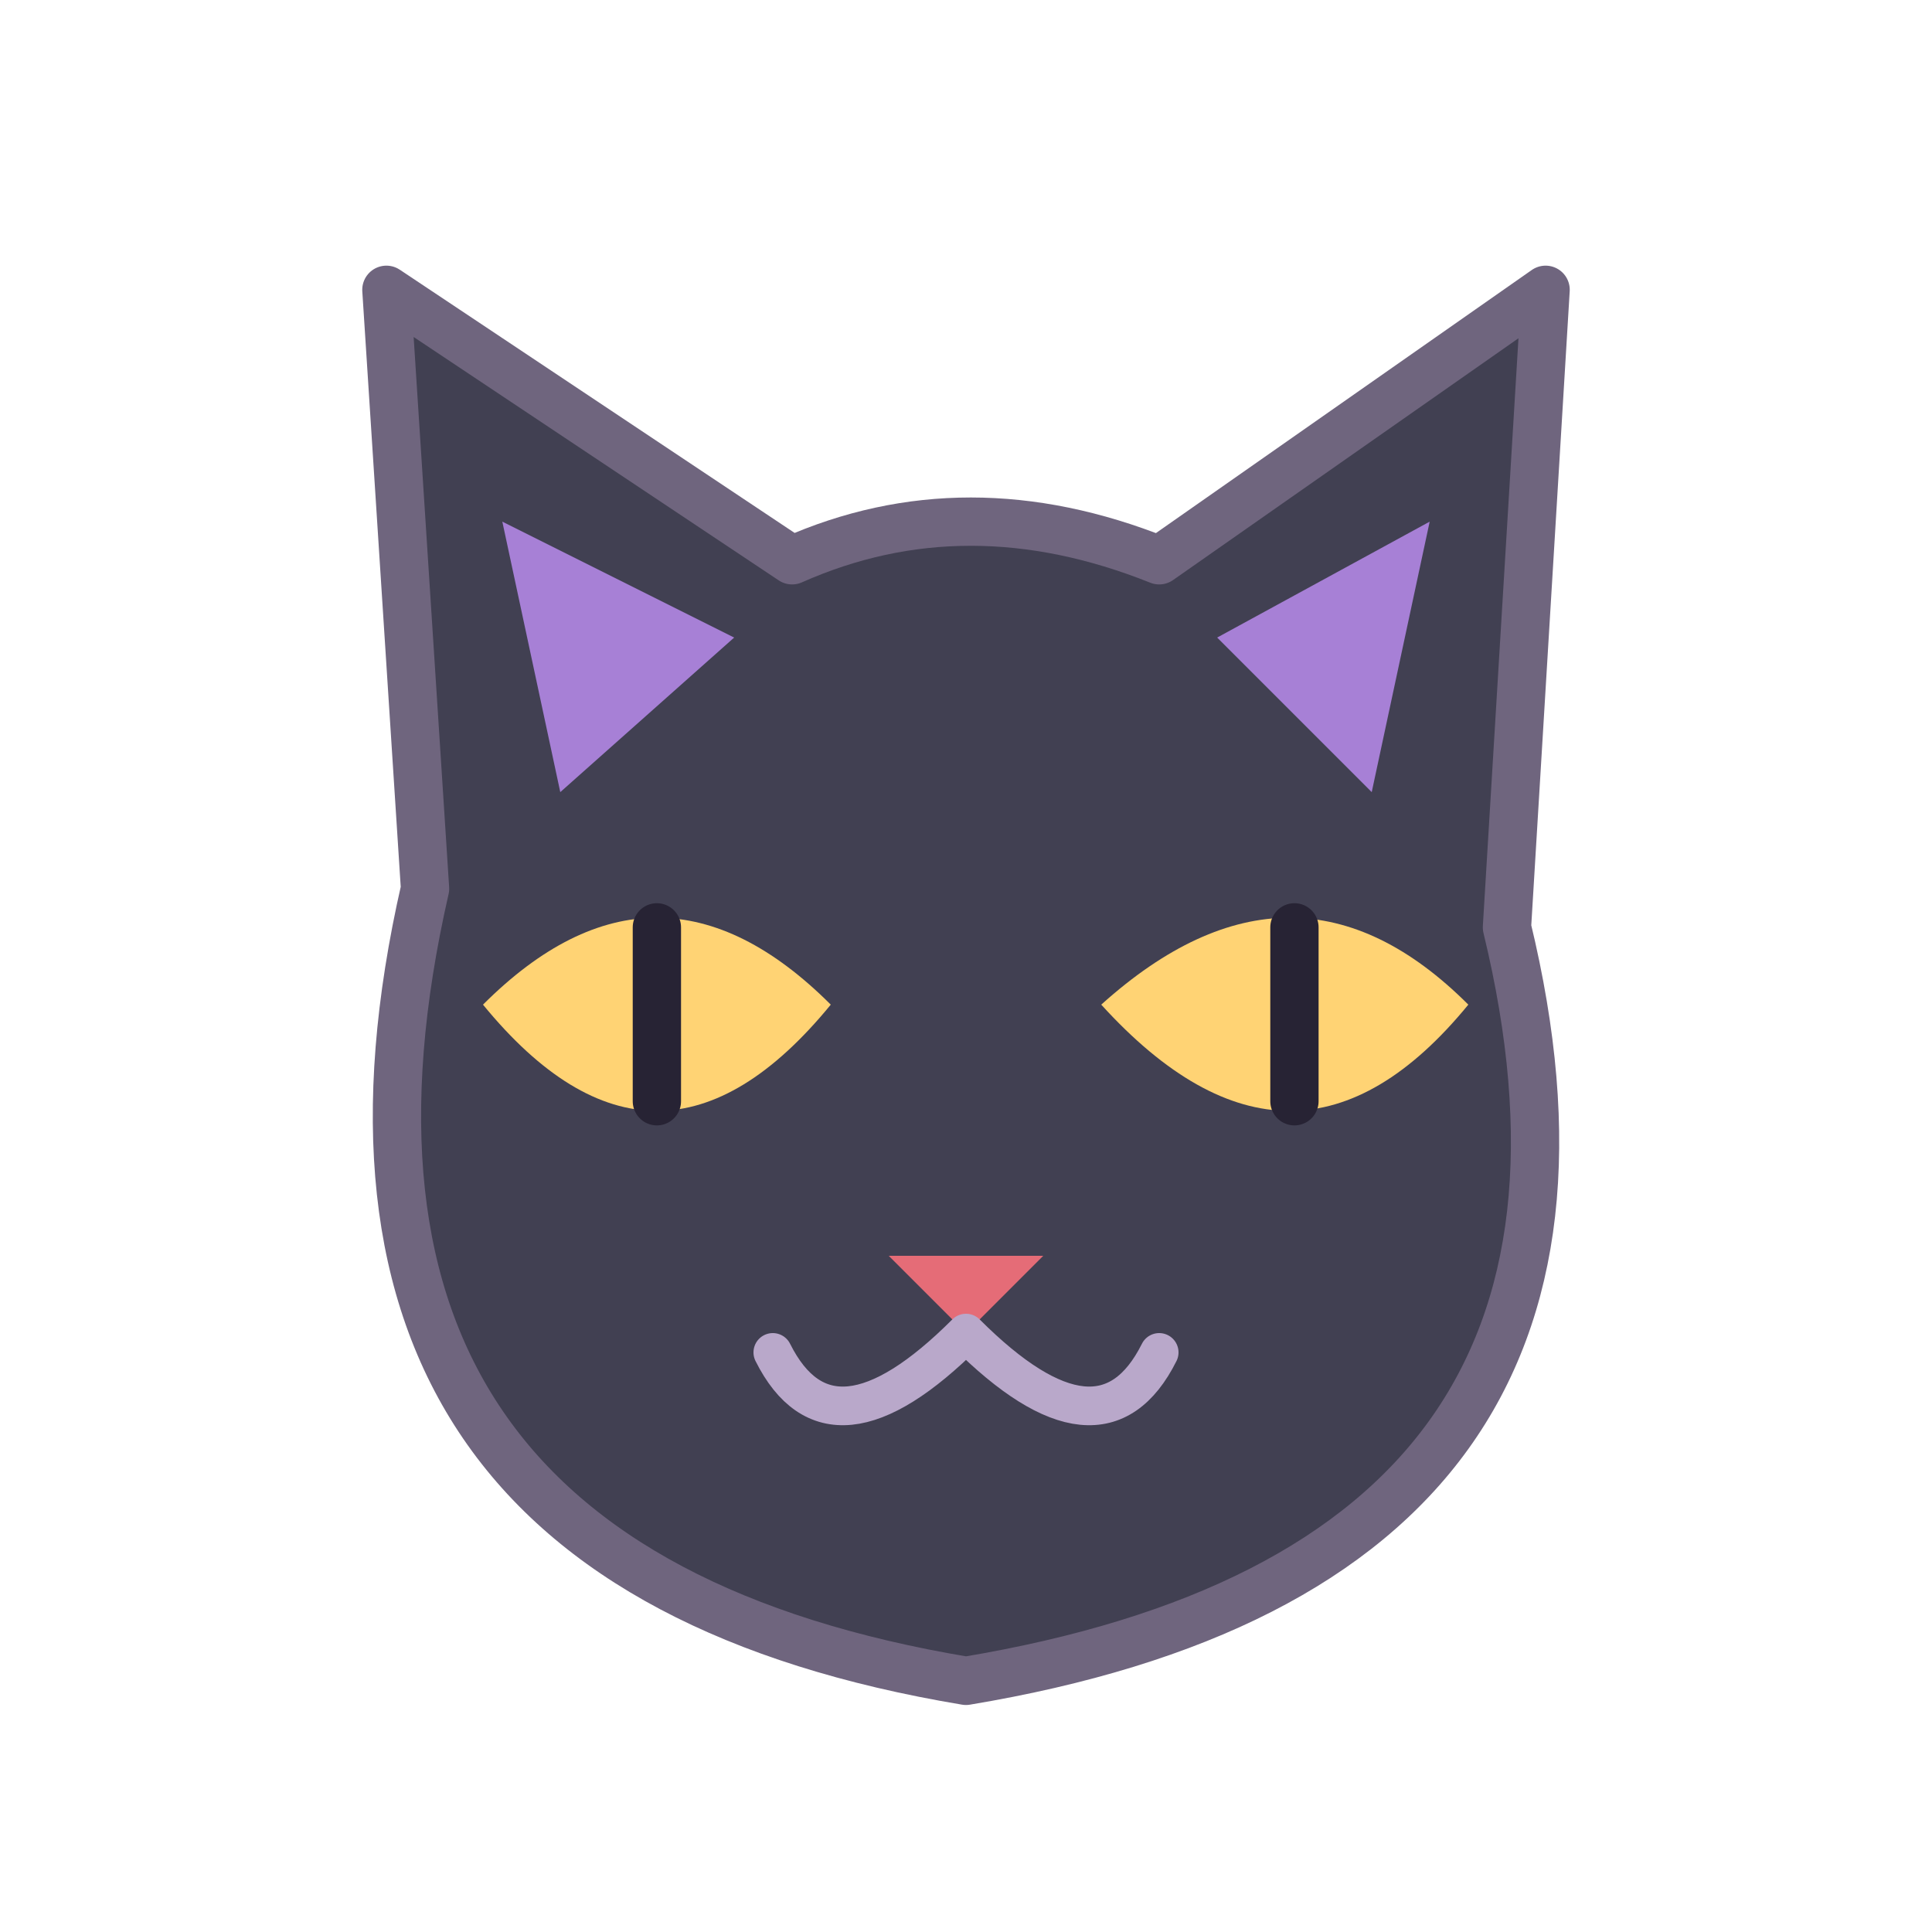
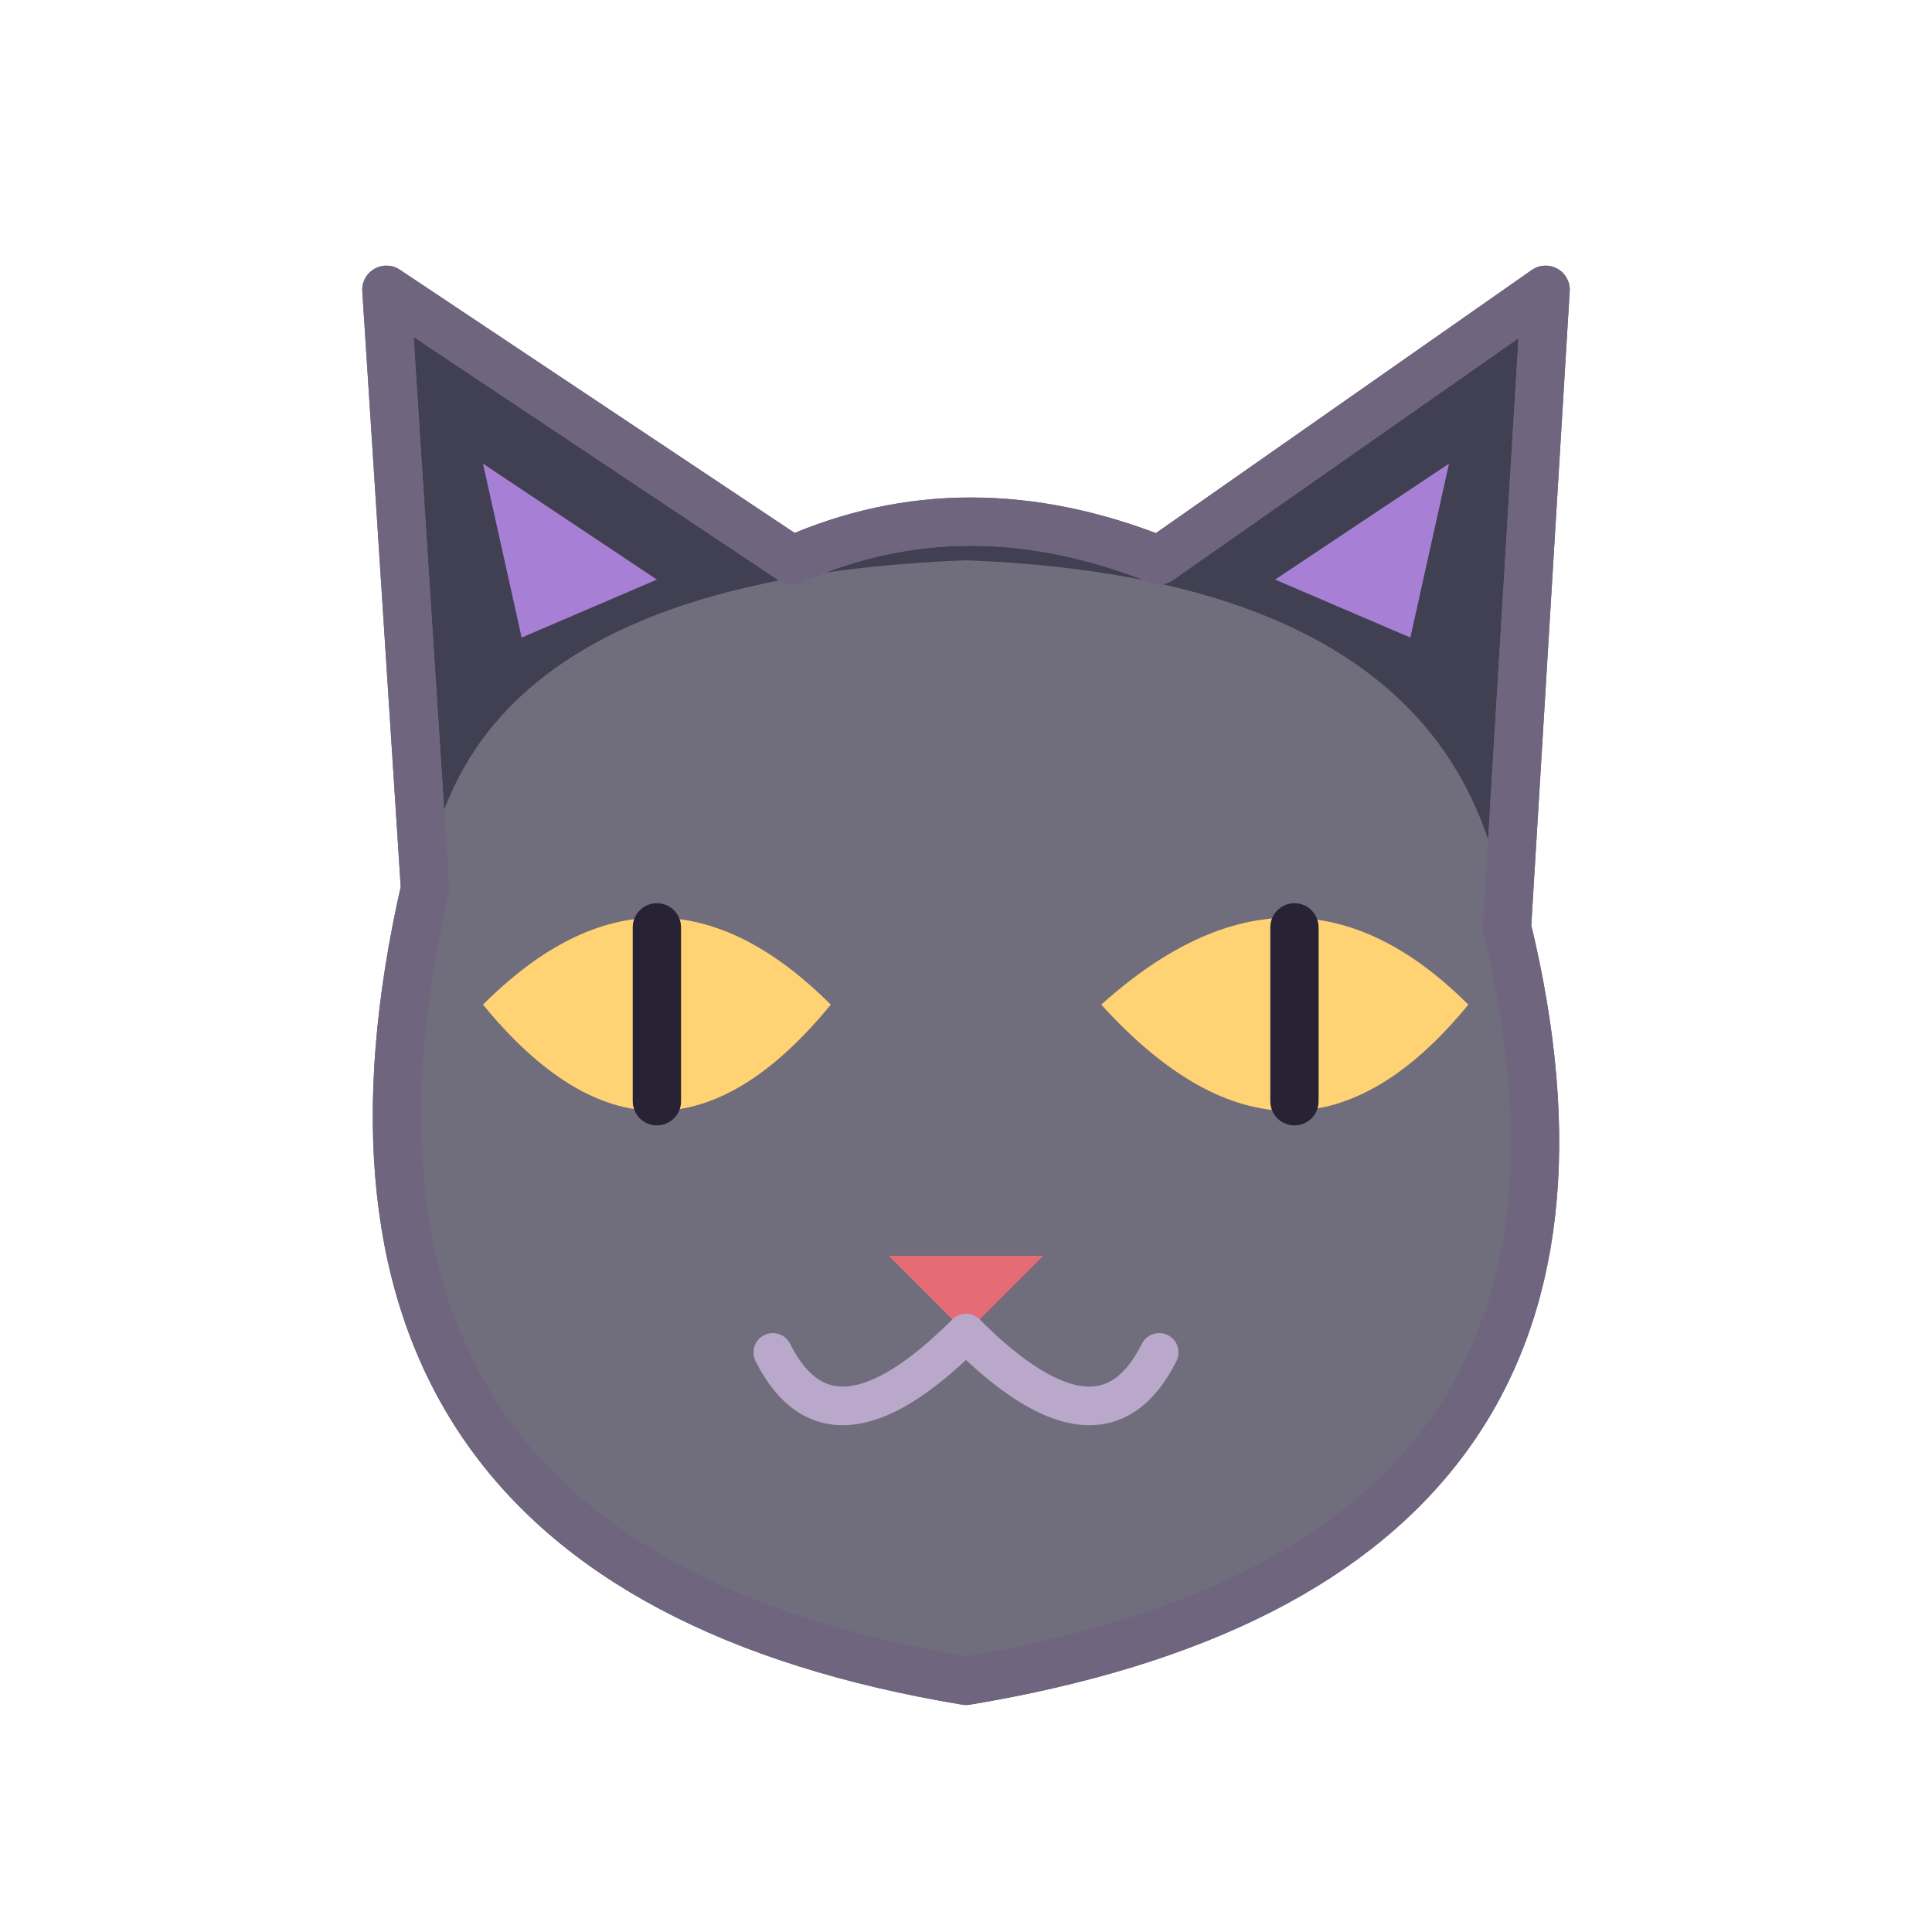
<svg xmlns="http://www.w3.org/2000/svg" viewBox="0 0 100 100" role="img" aria-labelledby="title">
  <g stroke="#272334" stroke-width="3.5" stroke-linecap="round" stroke-linejoin="round">
    <path d="M22 46 20 15 41 29 Q50 25 60 29 L80 15 78 48 Q86 81 50 87 Q14 81 22 46Z" fill="#414052" stroke="#6f657e" stroke-width="2.5" />
-     <path d="M26 27 29 41 38 33 M74 27 71 41 63 33" fill="#a780d6" stroke="none" />
+     <path d="M22 46 Q24 30 50 29 Q76 30 78 48 Q86 81 50 87 Q14 81 22 46Z" fill="#706d7c" stroke="none" />
+     <path d="M22 46 20 15 41 29 Q50 25 60 29 L80 15 78 48 Q86 81 50 87 Q14 81 22 46Z" fill="none" stroke="#6f657e" stroke-width="2.5" />
+     <path d="M25 24 27 33 34 30 M75 24 73 33 66 30" fill="#a780d6" stroke="none" />
    <path d="M25 52 Q34 43 43 52 Q34 63 25 52Z M57 52 Q67 43 76 52 Q67 63 57 52Z" fill="#ffd374" stroke="none" />
    <path d="M34 48 34 57 M67 48 67 57" fill="none" stroke-width="2.5" />
    <path d="M46 65 54 65 50 69Z" fill="#e56c77" stroke="none" />
    <path d="M50 69 Q43 76 40 70 M50 69 Q57 76 60 70" fill="none" stroke="#b9a8ca" stroke-width="2" />
  </g>
</svg>
